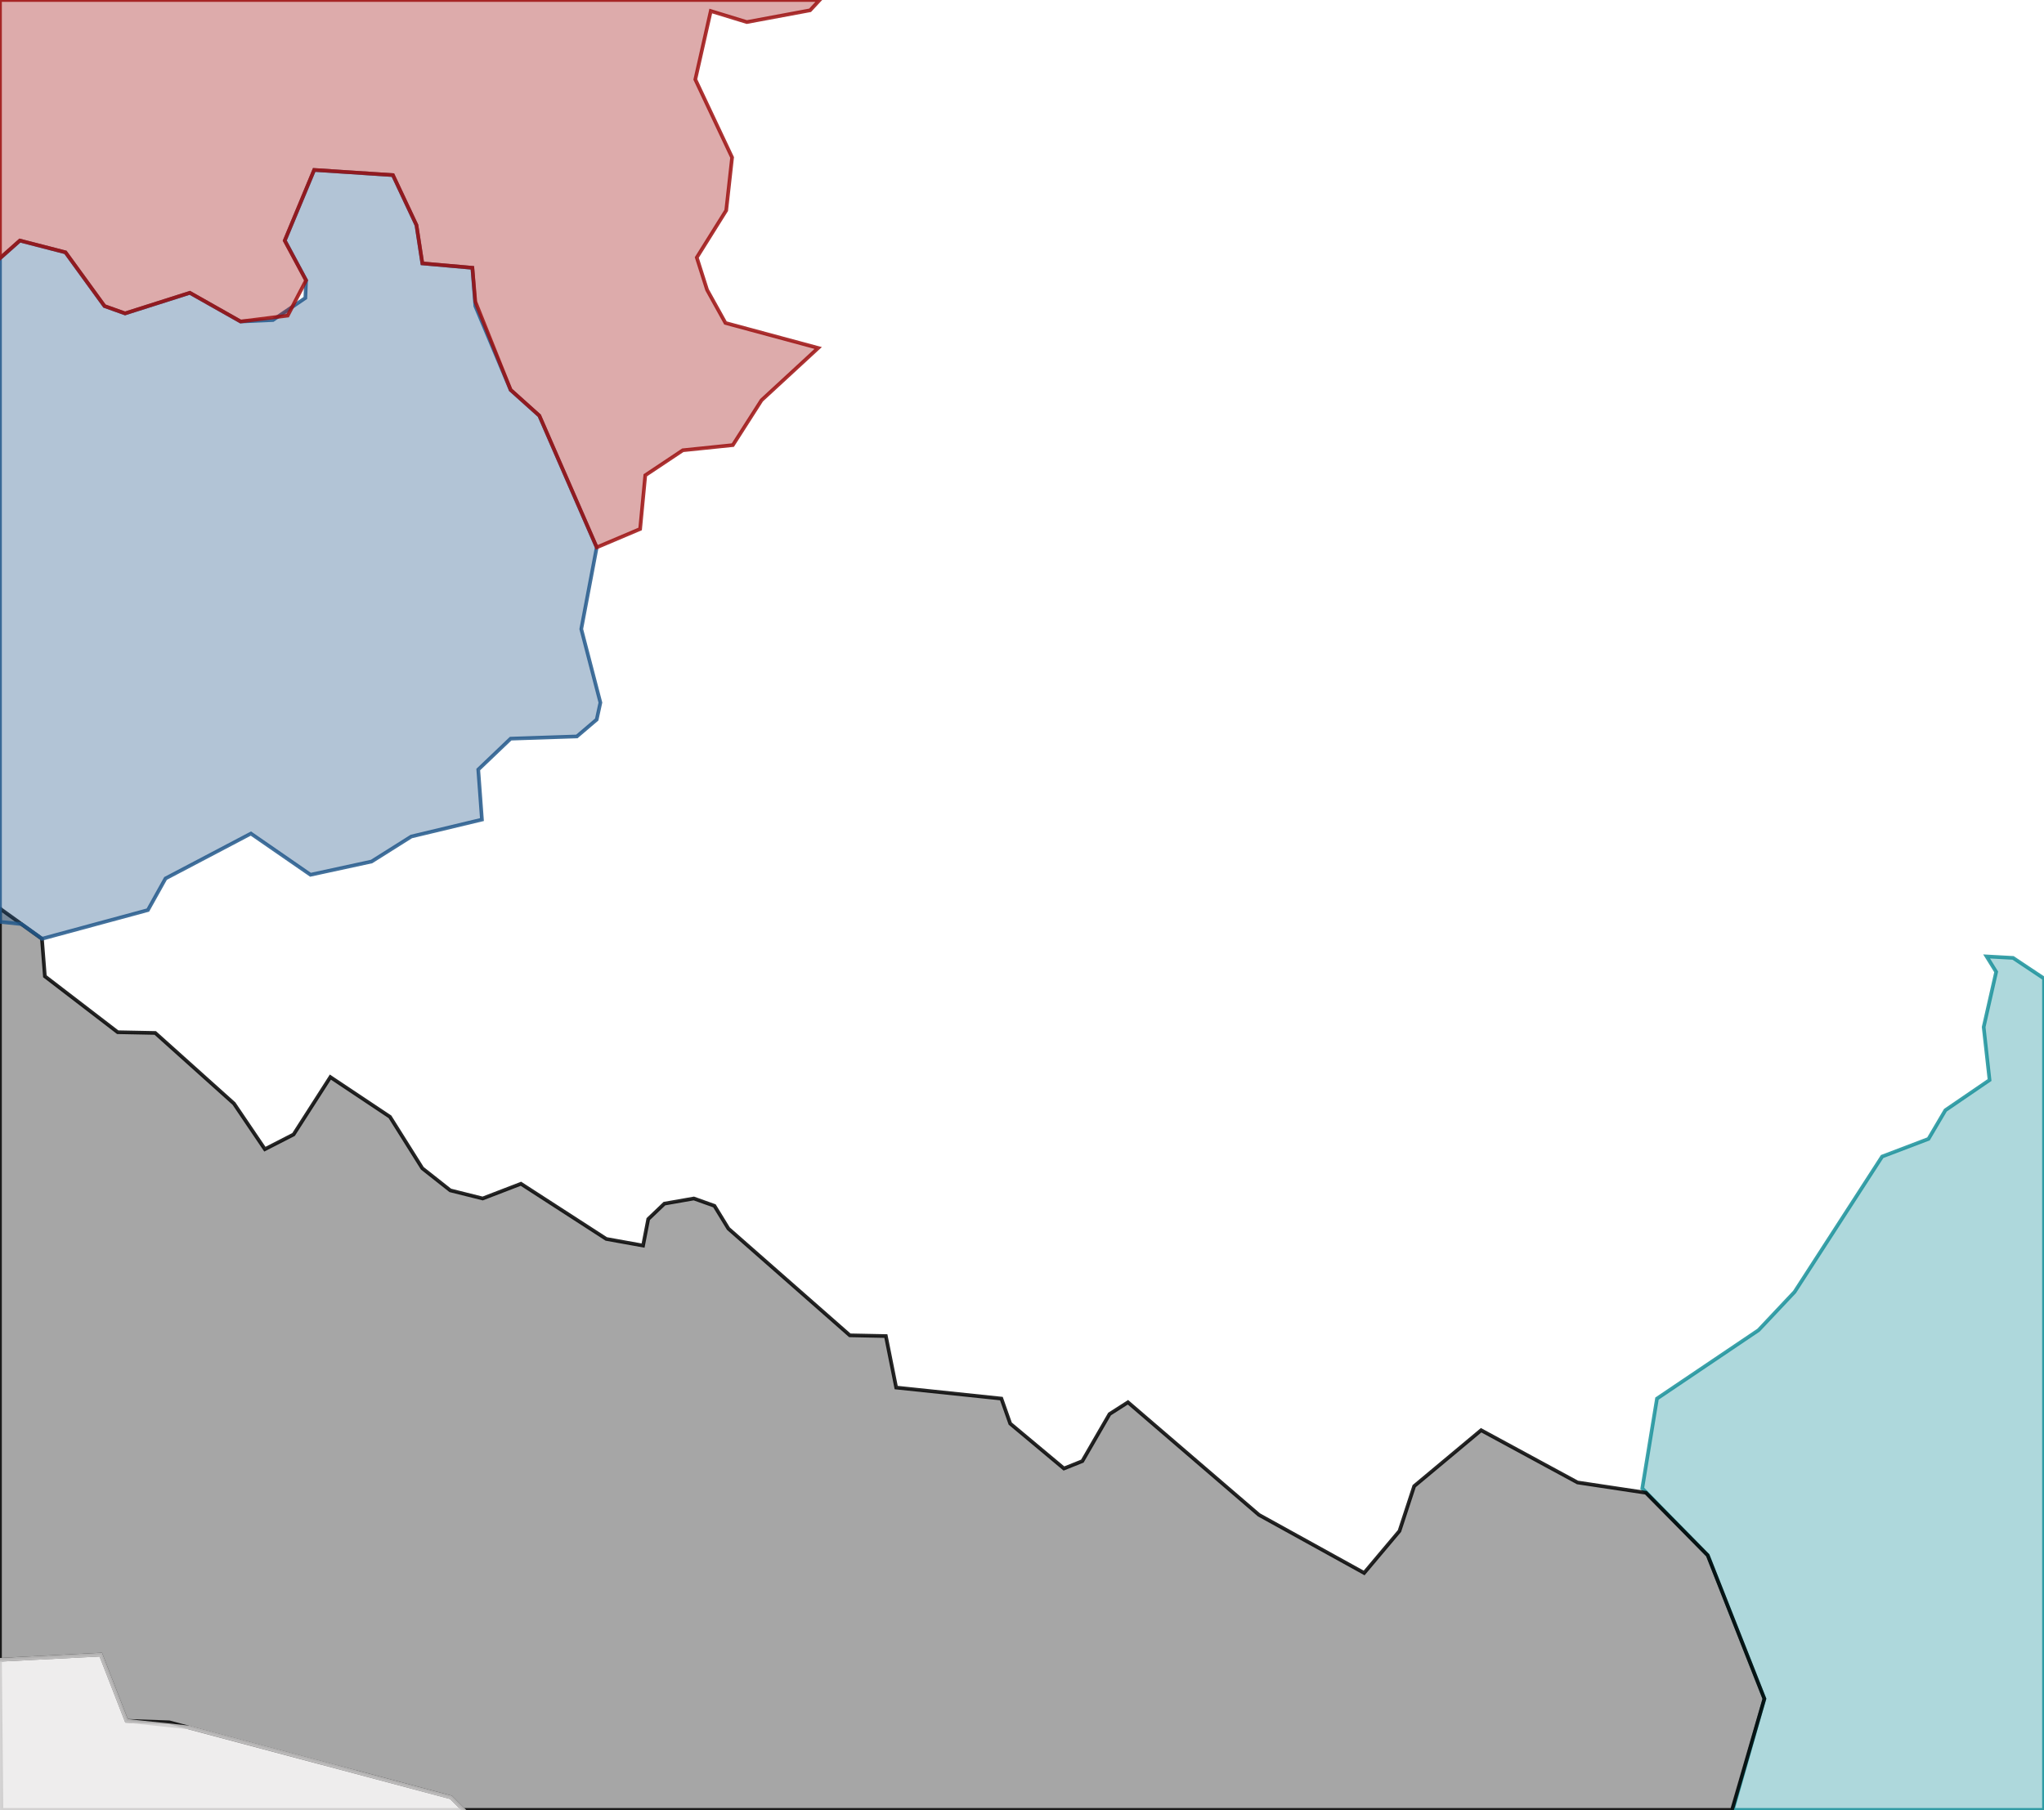
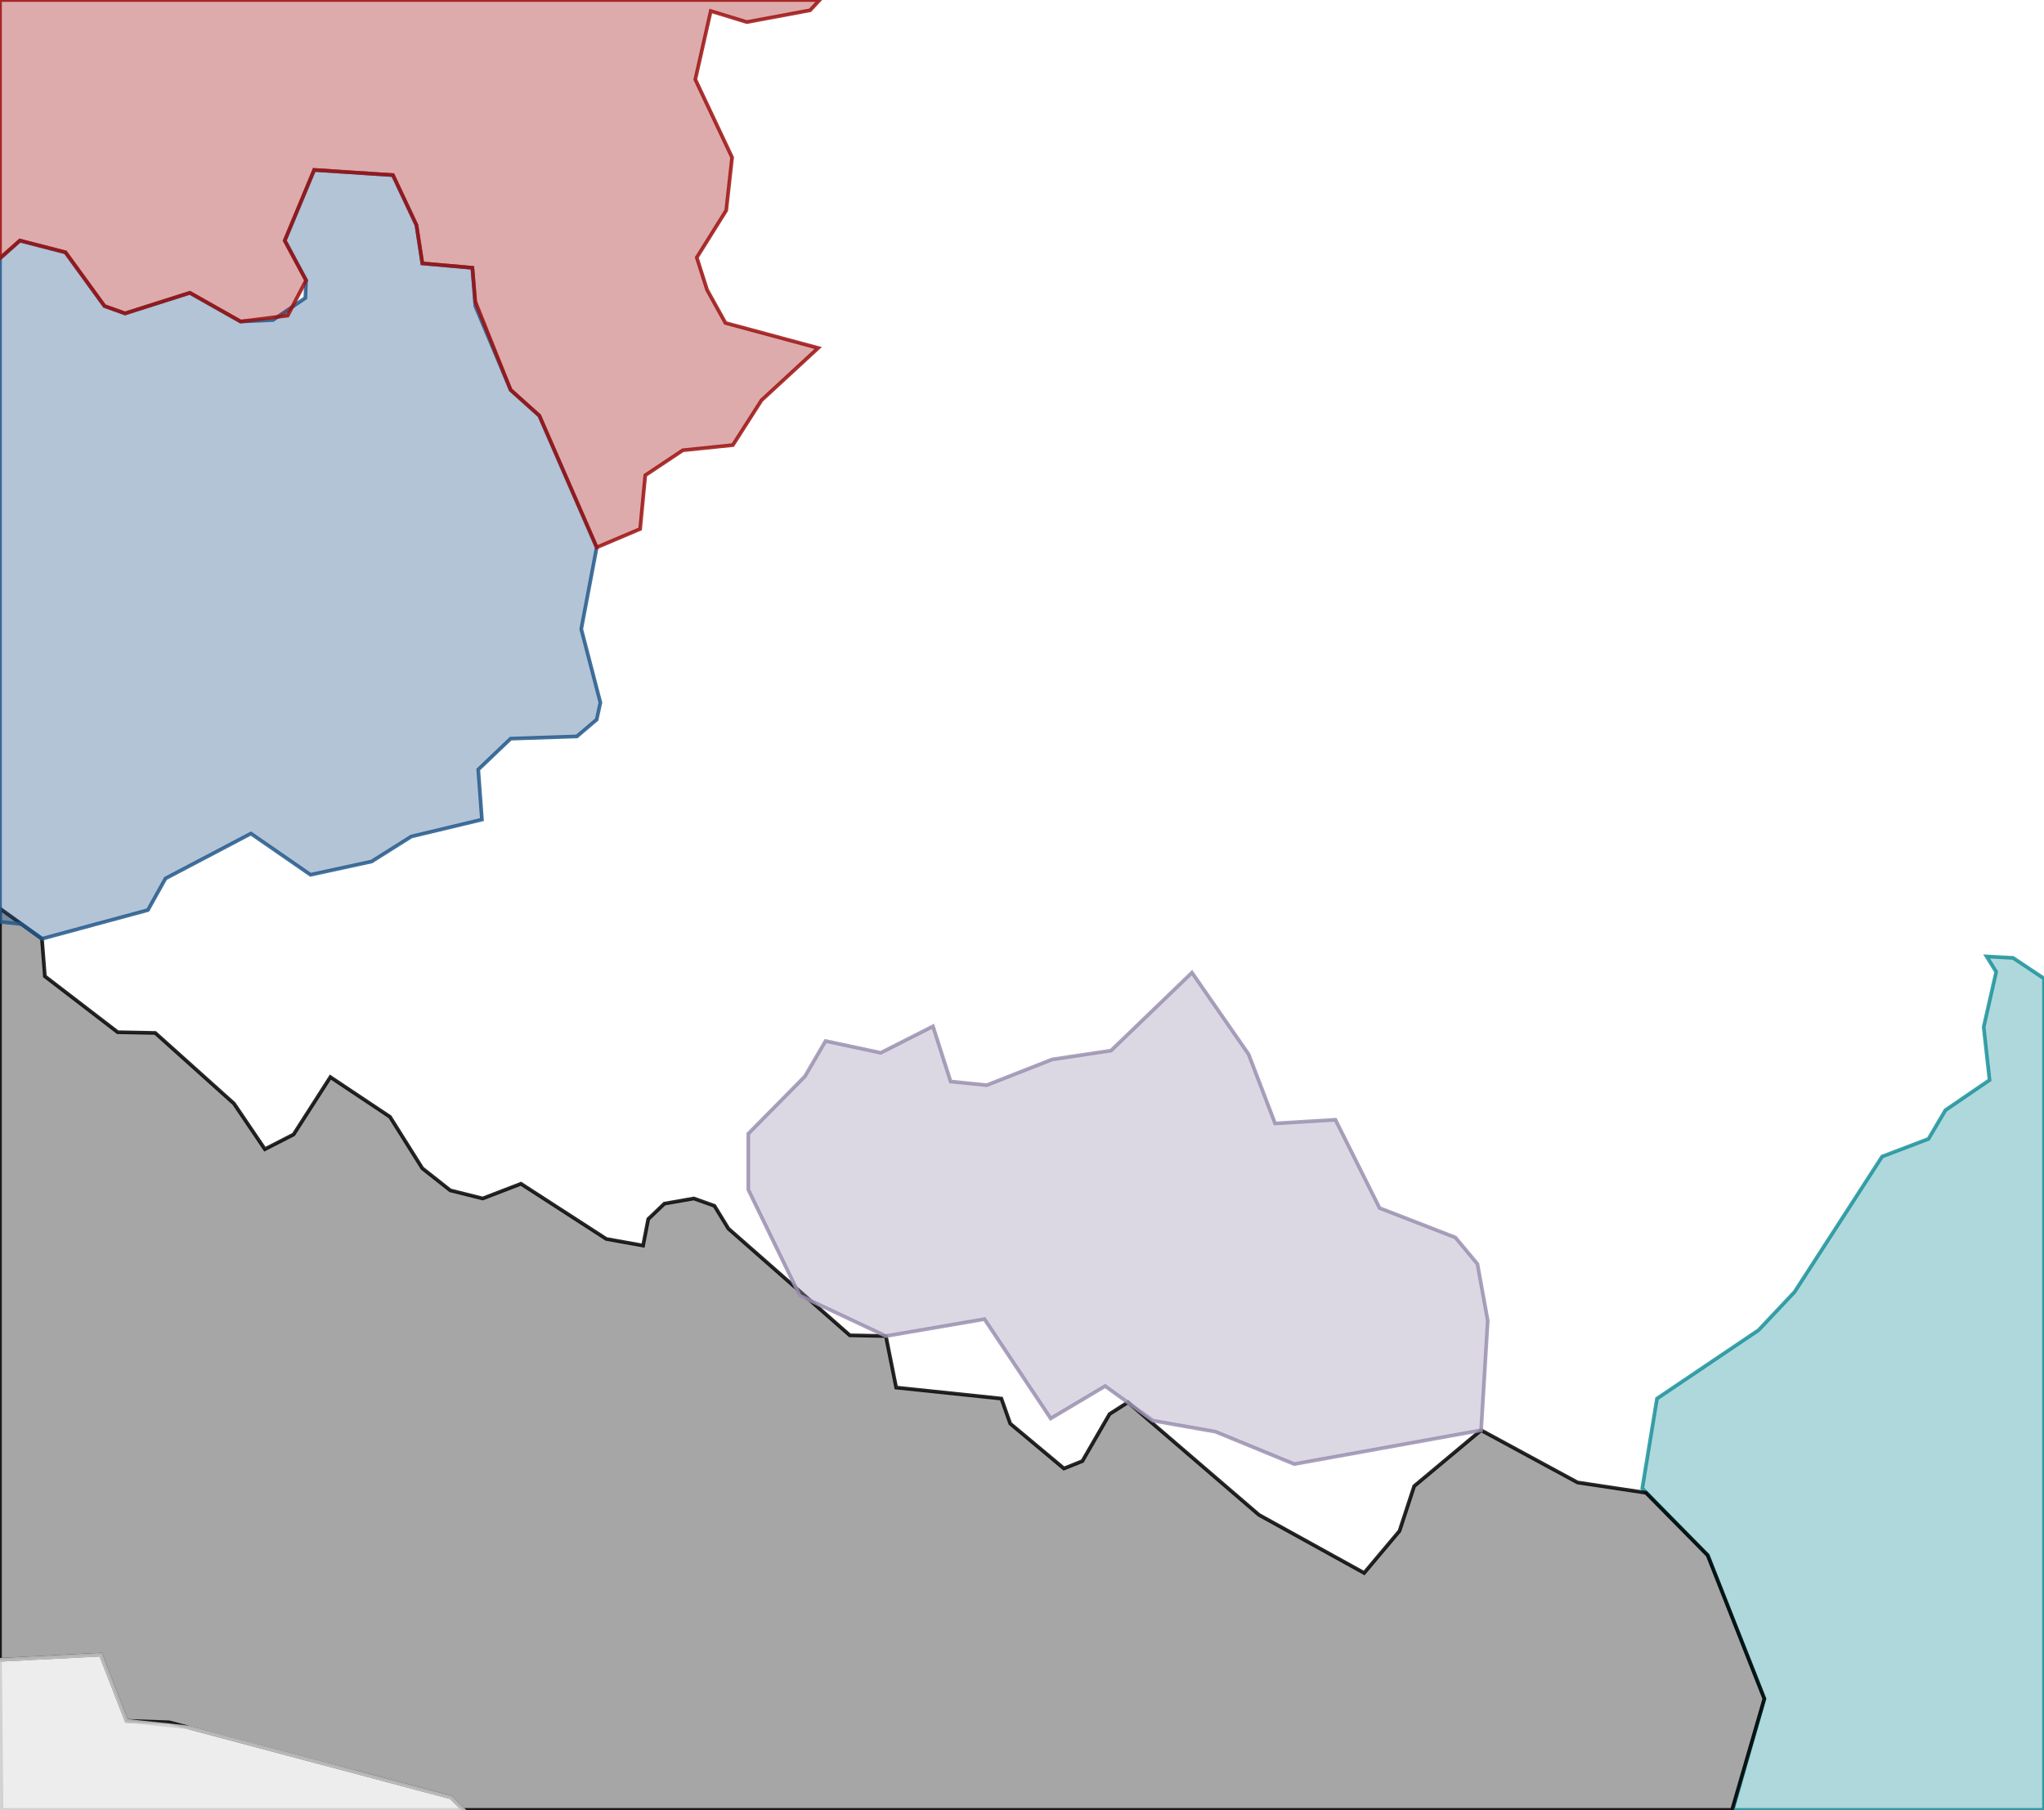
<svg xmlns="http://www.w3.org/2000/svg" viewBox="0 0 2778 2460" width="2778" height="2460" role="img">
  <path d="M2778 1330l-42 -28,-36 -2,13 21,-17 75,8 72,-60 41,-23 39,-63 24,-119 184,-49 52,-138 93,-20 122,89 91,77 195,-43 151,423 0,0 -859Z" fill="#19919a" fill-opacity="0.35" stroke="#19919a" stroke-opacity="0.85" stroke-width="5" />
  <path d="M0 1235l57 41,4 51,99 76,51 1,107 96,42 62,39 -20,50 -78,81 54,44 70,38 30,44 11,52 -20,116 75,50 9,7 -36,22 -21,40 -7,28 10,19 31,165 145,49 1,14 70,143 15,12 34,73 61,25 -10,37 -64,25 -16,178 153,143 79,48 -57,20 -61,91 -76,131 71,93 14,84 85,77 195,-44 151,-1724 0,-17 -17,-383 -102,-58 -2,-35 -90,-137 7,0 -1023Z" fill="#000000" fill-opacity="0.35" stroke="#000000" stroke-opacity="0.85" stroke-width="5" />
  <path d="M2 2460l-2 -204,137 -7,35 90,85 9,356 95,17 17Z" fill="#cdcbcb" fill-opacity="0.35" stroke="#cdcbcb" stroke-opacity="0.85" stroke-width="5" />
  <path d="M0 1253l0 -902,27 -24,62 16,53 73,28 10,88 -28,69 39,44 -2,44 -30,1 -24,-29 -54,40 -96,107 7,32 68,8 52,68 6,4 52,48 114,39 35,78 179,-21 111,26 100,-5 23,-27 23,-90 3,-44 42,5 68,-96 23,-54 34,-83 18,-81 -56,-116 61,-24 43,-144 39,-28 -20Z" fill="#23588b" fill-opacity="0.35" stroke="#23588b" stroke-opacity="0.85" stroke-width="5" />
  <path d="M0 0l0 351,27 -24,62 16,53 73,28 10,88 -28,69 39,64 -8,25 -48,-29 -54,40 -96,107 7,32 68,8 52,68 6,4 46,48 120,39 35,78 179,59 -25,7 -73,51 -34,68 -7,39 -61,77 -71,-126 -34,-25 -45,-14 -44,40 -64,8 -72,-50 -106,21 -93,49 15,86 -16,13 -14,-929 0Z" fill="#9d1010" fill-opacity="0.35" stroke="#9d1010" stroke-opacity="0.85" stroke-width="5" />
+   <path d="M1017 1617l0 -76,77 -78,28 -48,75 16,71 -36,24 75,49 5,89 -35,80 -12,110 -106,77 111,36 94,82 -5,60 120,103 40,30 36,14 77,-9 149,-254 46,-107 -44,-85 -15,-65 -47,-74 44,-90 -135,-134 23,-117 -55Z" fill="#9a8fb0" fill-opacity="0.35" stroke="#9a8fb0" stroke-opacity="0.85" stroke-width="5" />
</svg>
